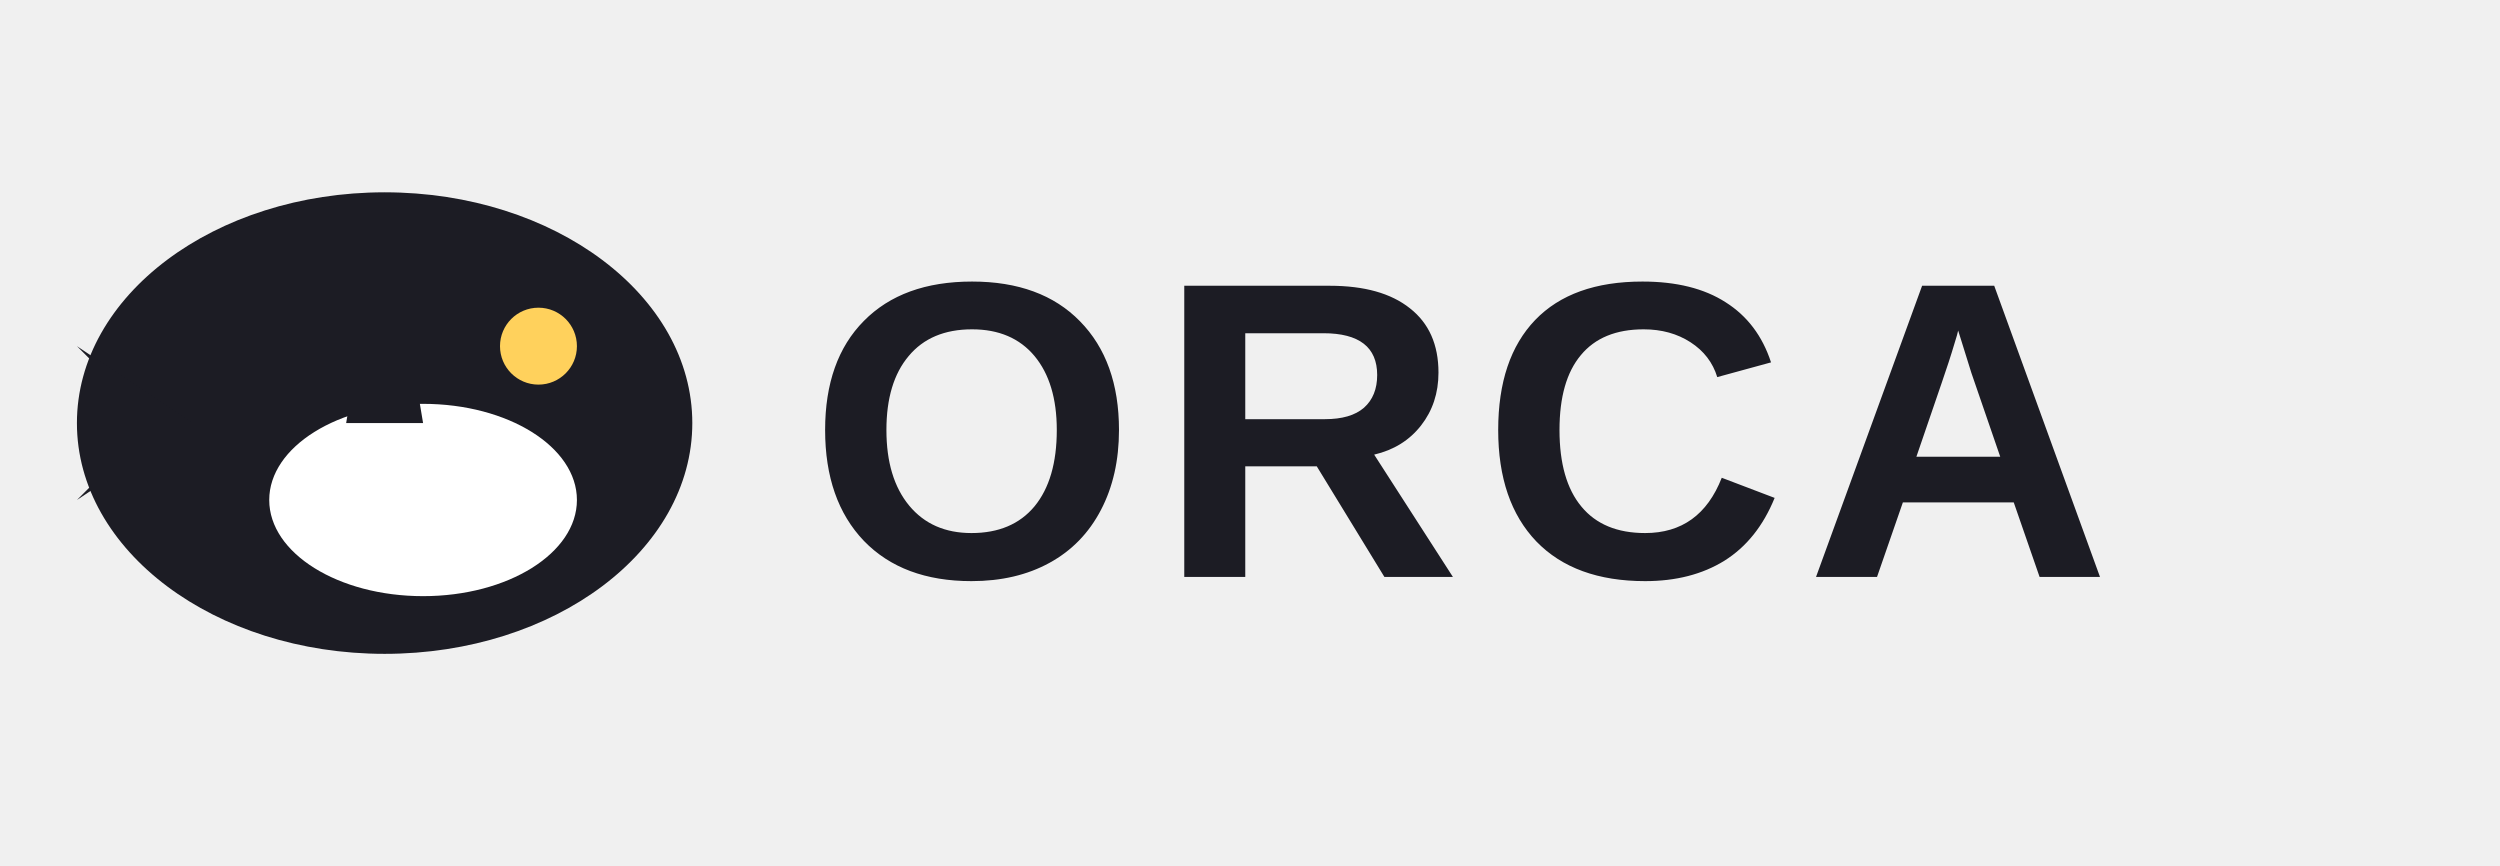
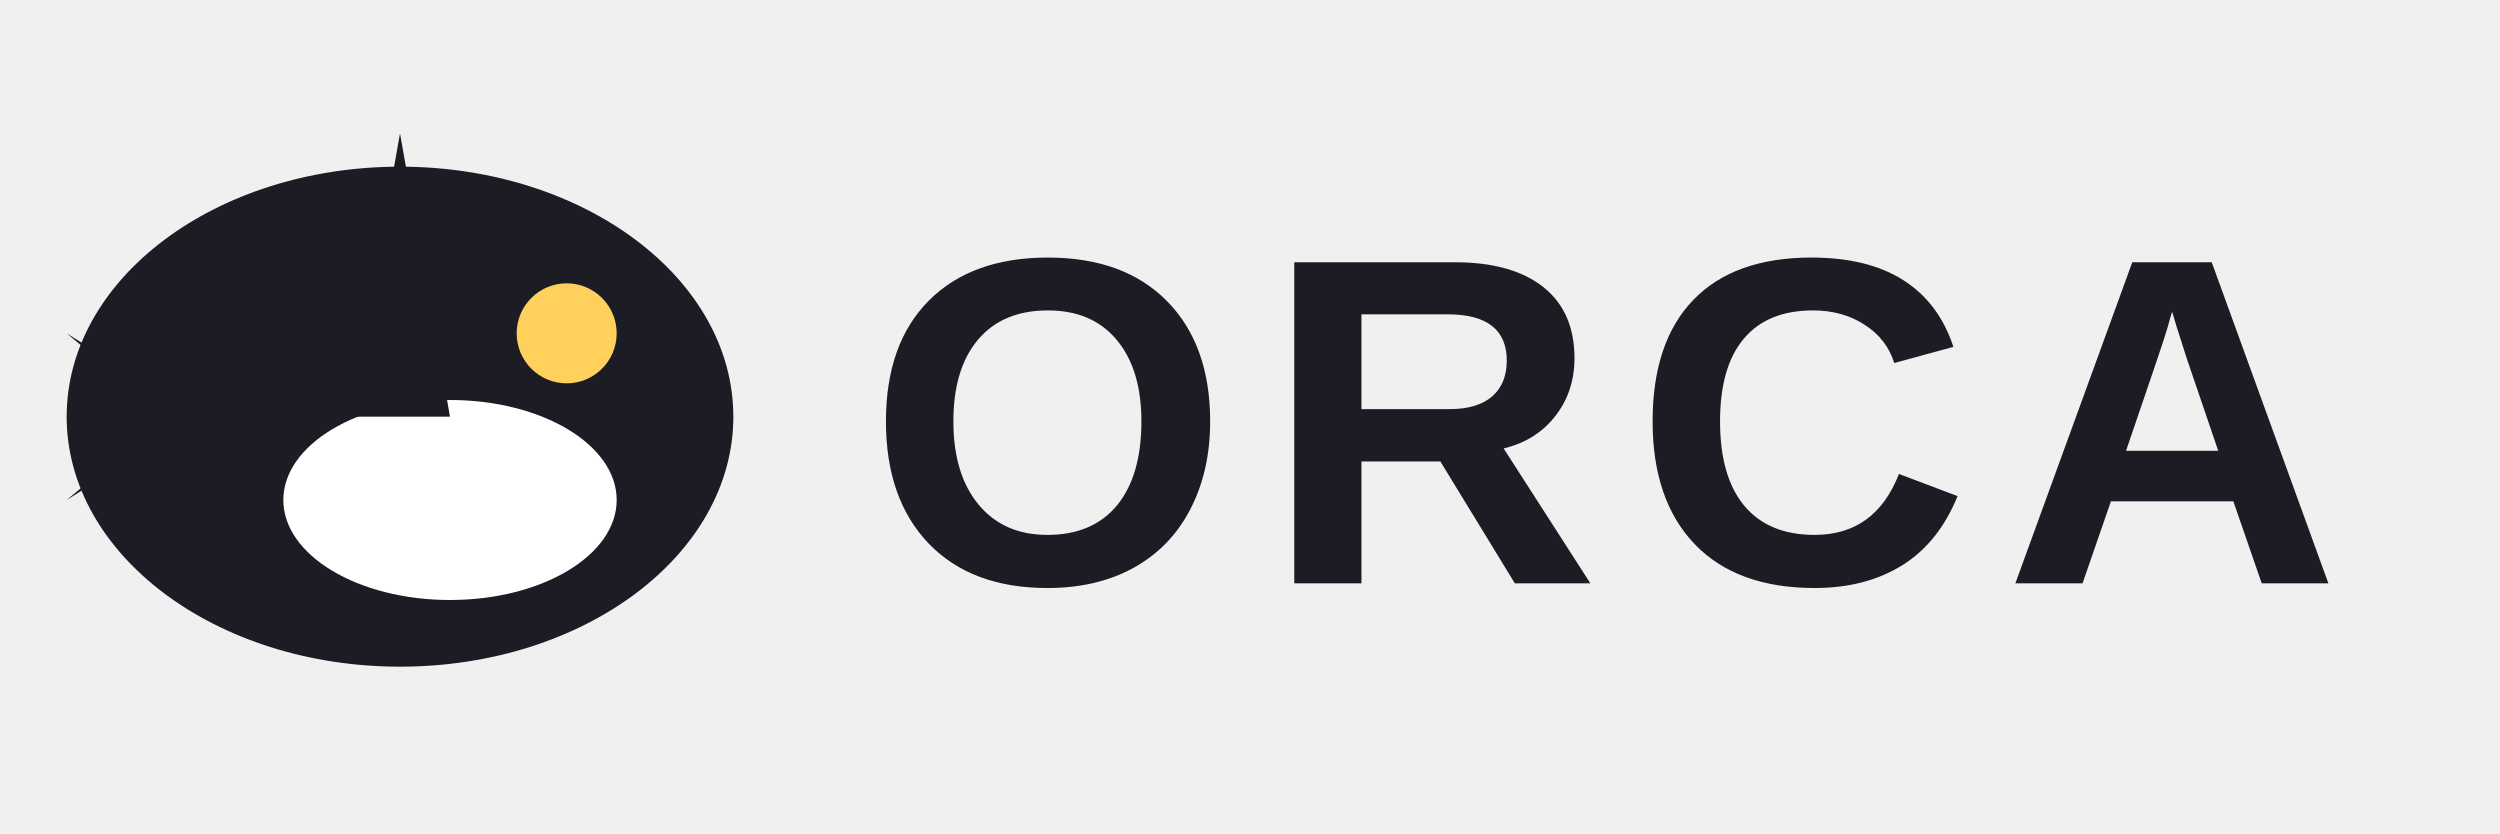
- <svg xmlns="http://www.w3.org/2000/svg" viewBox="0 0 130 45">
+ <svg xmlns="http://www.w3.org/2000/svg" viewBox="0 0 150 50">
  <g>
-     <ellipse cx="20" cy="22" rx="16" ry="12" fill="#1C1C24" />
-     <ellipse cx="22" cy="26" rx="8" ry="5" fill="#FFFFFF" />
-     <path d="M20 10 L22 22 L18 22 Z" fill="#1C1C24" />
-     <path d="M4 18 L8 22 L4 26 L10 22 Z" fill="#1C1C24" />
-     <circle cx="28" cy="18" r="2" fill="#FFD15C" />
-     <text x="42" y="30" font-family="Arial, sans-serif" font-size="22" font-weight="700" letter-spacing="1" fill="#1C1C24">ORCA</text>
+     <ellipse cx="24" cy="25" rx="20" ry="15" fill="#1C1C24" />
+     <ellipse cx="27" cy="30" rx="10" ry="6" fill="#FFFFFF" />
+     <path d="M24 8 L27 25 L21 25 Z" fill="#1C1C24" />
+     <path d="M4 20 L10 25 L4 30 L12 25 Z" fill="#1C1C24" />
+     <circle cx="34" cy="20" r="3" fill="#FFD15C" />
+     <text x="52" y="35" font-family="Arial, sans-serif" font-size="28" font-weight="800" letter-spacing="2" fill="#1C1C24">ORCA</text>
  </g>
</svg>
